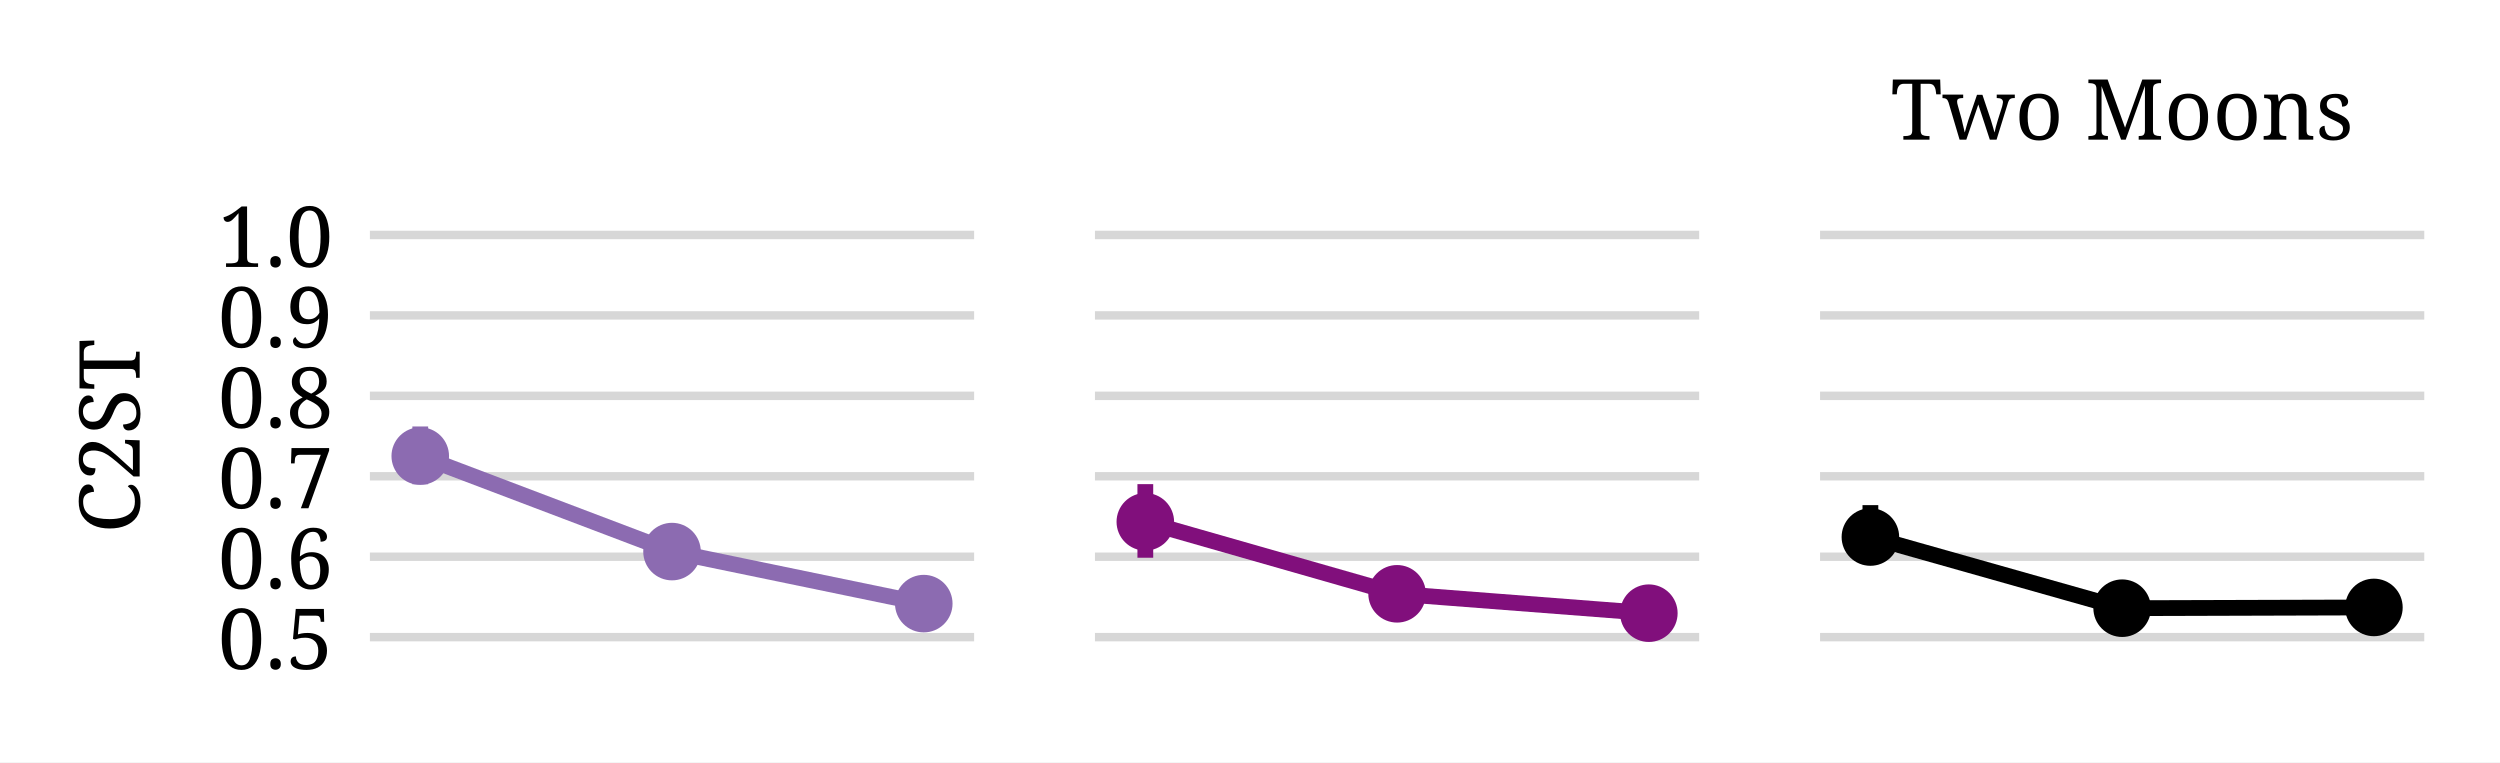
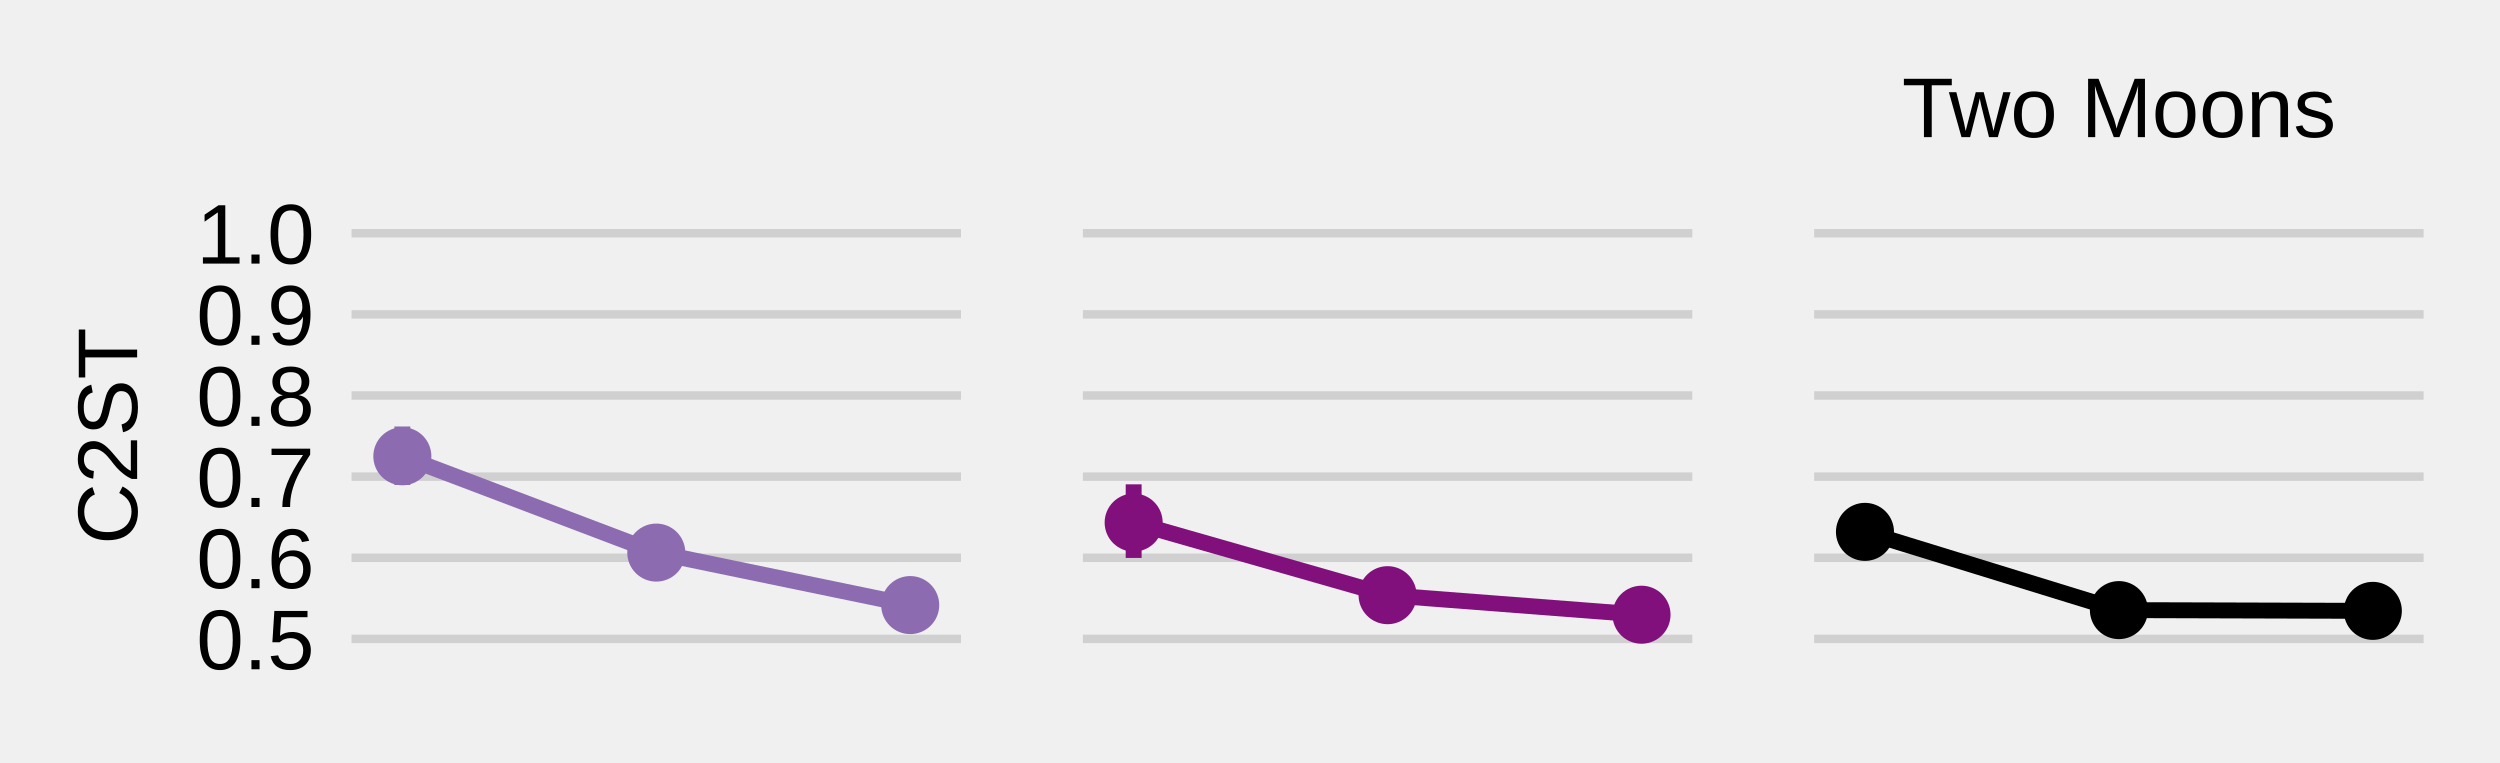
- <svg xmlns="http://www.w3.org/2000/svg" xmlns:xlink="http://www.w3.org/1999/xlink" width="237.665pt" height="72.475pt" viewBox="0 0 237.665 72.475" version="1.1">
+ <svg xmlns="http://www.w3.org/2000/svg" xmlns:xlink="http://www.w3.org/1999/xlink" width="235.636pt" height="71.873pt" viewBox="0 0 235.636 71.873" version="1.1">
  <defs>
    <style type="text/css">*{stroke-linejoin: round; stroke-linecap: butt}</style>
  </defs>
  <g id="figure_1">
    <g id="patch_1">
-       <path d="M 0 72.475  L 237.665 72.475  L 237.665 0  L 0 0  z " style="fill: #ffffff" />
+       <path d="M 0 71.873  L 235.636 71.873  L 235.636 0  L 0 0  L 0 71.873  z " style="fill: none" />
    </g>
    <g id="axes_1">
      <g id="patch_2">
-         <path d="M 35.165 63.631  L 92.606 63.631  L 92.606 19.279  L 35.165 19.279  z " style="fill: #ffffff" />
+         <path d="M 33.136 63.278  L 90.577 63.278  L 90.577 18.926  L 33.136 18.926  L 33.136 63.278  z " style="fill: none" />
      </g>
      <g id="matplotlib.axis_1">
        <g id="xtick_1">
          <g id="line2d_1" />
        </g>
        <g id="xtick_2">
          <g id="line2d_2" />
        </g>
        <g id="xtick_3">
          <g id="line2d_3" />
        </g>
      </g>
      <g id="matplotlib.axis_2">
        <g id="ytick_1">
          <g id="line2d_4">
-             <path d="M 35.165 60.572  L 92.606 60.572  " clip-path="url(#pa36bd4c38a)" style="fill: none; stroke: #b0b0b0; stroke-opacity: 0.5; stroke-width: 0.8; stroke-linecap: square" />
+             <path d="M 33.136 60.219  L 90.577 60.219  " clip-path="url(#p9dfacc47ca)" style="fill: none; stroke: #b0b0b0; stroke-opacity: 0.5; stroke-width: 0.8; stroke-linecap: square" />
          </g>
          <g id="line2d_5" />
          <g id="text_1">
-             <text style="font: 8px 'serif'; text-anchor: end" x="31.665" y="63.611" transform="rotate(-0, 31.665, 63.61137)">0.5</text>
+             <text style="font: 8px 'Arial'; text-anchor: end" x="29.636" y="63.083" transform="rotate(-0, 29.63625, 63.08262)">0.5</text>
          </g>
        </g>
        <g id="ytick_2">
          <g id="line2d_6">
-             <path d="M 35.165 52.925  L 92.606 52.925  " clip-path="url(#pa36bd4c38a)" style="fill: none; stroke: #b0b0b0; stroke-opacity: 0.5; stroke-width: 0.8; stroke-linecap: square" />
+             <path d="M 33.136 52.573  L 90.577 52.573  " clip-path="url(#p9dfacc47ca)" style="fill: none; stroke: #b0b0b0; stroke-opacity: 0.5; stroke-width: 0.8; stroke-linecap: square" />
          </g>
          <g id="line2d_7" />
          <g id="text_2">
-             <text style="font: 8px 'serif'; text-anchor: end" x="31.665" y="55.964" transform="rotate(-0, 31.665, 55.96447)">0.6</text>
+             <text style="font: 8px 'Arial'; text-anchor: end" x="29.636" y="55.436" transform="rotate(-0, 29.63625, 55.43572)">0.6</text>
          </g>
        </g>
        <g id="ytick_3">
          <g id="line2d_8">
-             <path d="M 35.165 45.278  L 92.606 45.278  " clip-path="url(#pa36bd4c38a)" style="fill: none; stroke: #b0b0b0; stroke-opacity: 0.5; stroke-width: 0.8; stroke-linecap: square" />
+             <path d="M 33.136 44.926  L 90.577 44.926  " clip-path="url(#p9dfacc47ca)" style="fill: none; stroke: #b0b0b0; stroke-opacity: 0.5; stroke-width: 0.8; stroke-linecap: square" />
          </g>
          <g id="line2d_9" />
          <g id="text_3">
-             <text style="font: 8px 'serif'; text-anchor: end" x="31.665" y="48.318" transform="rotate(-0, 31.665, 48.31757)">0.7</text>
+             <text style="font: 8px 'Arial'; text-anchor: end" x="29.636" y="47.789" transform="rotate(-0, 29.63625, 47.78882)">0.7</text>
          </g>
        </g>
        <g id="ytick_4">
          <g id="line2d_10">
-             <path d="M 35.165 37.631  L 92.606 37.631  " clip-path="url(#pa36bd4c38a)" style="fill: none; stroke: #b0b0b0; stroke-opacity: 0.5; stroke-width: 0.8; stroke-linecap: square" />
+             <path d="M 33.136 37.279  L 90.577 37.279  " clip-path="url(#p9dfacc47ca)" style="fill: none; stroke: #b0b0b0; stroke-opacity: 0.5; stroke-width: 0.8; stroke-linecap: square" />
          </g>
          <g id="line2d_11" />
          <g id="text_4">
-             <text style="font: 8px 'serif'; text-anchor: end" x="31.665" y="40.671" transform="rotate(-0, 31.665, 40.67068)">0.8</text>
+             <text style="font: 8px 'Arial'; text-anchor: end" x="29.636" y="40.142" transform="rotate(-0, 29.63625, 40.14193)">0.8</text>
          </g>
        </g>
        <g id="ytick_5">
          <g id="line2d_12">
-             <path d="M 35.165 29.984  L 92.606 29.984  " clip-path="url(#pa36bd4c38a)" style="fill: none; stroke: #b0b0b0; stroke-opacity: 0.5; stroke-width: 0.8; stroke-linecap: square" />
+             <path d="M 33.136 29.632  L 90.577 29.632  " clip-path="url(#p9dfacc47ca)" style="fill: none; stroke: #b0b0b0; stroke-opacity: 0.5; stroke-width: 0.8; stroke-linecap: square" />
          </g>
          <g id="line2d_13" />
          <g id="text_5">
-             <text style="font: 8px 'serif'; text-anchor: end" x="31.665" y="33.024" transform="rotate(-0, 31.665, 33.02378)">0.9</text>
+             <text style="font: 8px 'Arial'; text-anchor: end" x="29.636" y="32.495" transform="rotate(-0, 29.63625, 32.49503)">0.9</text>
          </g>
        </g>
        <g id="ytick_6">
          <g id="line2d_14">
-             <path d="M 35.165 22.338  L 92.606 22.338  " clip-path="url(#pa36bd4c38a)" style="fill: none; stroke: #b0b0b0; stroke-opacity: 0.5; stroke-width: 0.8; stroke-linecap: square" />
+             <path d="M 33.136 21.985  L 90.577 21.985  " clip-path="url(#p9dfacc47ca)" style="fill: none; stroke: #b0b0b0; stroke-opacity: 0.5; stroke-width: 0.8; stroke-linecap: square" />
          </g>
          <g id="line2d_15" />
          <g id="text_6">
-             <text style="font: 8px 'serif'; text-anchor: end" x="31.665" y="25.377" transform="rotate(-0, 31.665, 25.37688)">1.0</text>
+             <text style="font: 8px 'Arial'; text-anchor: end" x="29.636" y="24.848" transform="rotate(-0, 29.63625, 24.84813)">1.0</text>
          </g>
        </g>
        <g id="text_7">
-           <text style="font: 8px 'serif'; text-anchor: middle" x="13.279" y="41.455" transform="rotate(-90, 13.27875, 41.45475)">C2ST</text>
+           <text style="font: 8px 'Arial'; text-anchor: middle" x="12.926" y="41.102" transform="rotate(-90, 12.92625, 41.10225)">C2ST</text>
        </g>
      </g>
      <g id="PathCollection_1">
        <defs>
-           <path id="m35eed54ce1" d="M 0 2.236  C 0.593 2.236 1.162 2 1.581 1.581  C 2 1.162 2.236 0.593 2.236 0  C 2.236 -0.593 2 -1.162 1.581 -1.581  C 1.162 -2 0.593 -2.236 0 -2.236  C -0.593 -2.236 -1.162 -2 -1.581 -1.581  C -2 -1.162 -2.236 -0.593 -2.236 0  C -2.236 0.593 -2 1.162 -1.581 1.581  C -1.162 2 -0.593 2.236 0 2.236  z " style="stroke: #8c6bb1" />
+           <path id="mdd76726c21" d="M 0 2.236  C 0.593 2.236 1.162 2 1.581 1.581  C 2 1.162 2.236 0.593 2.236 0  C 2.236 -0.593 2 -1.162 1.581 -1.581  C 1.162 -2 0.593 -2.236 0 -2.236  C -0.593 -2.236 -1.162 -2 -1.581 -1.581  C -2 -1.162 -2.236 -0.593 -2.236 0  C -2.236 0.593 -2 1.162 -1.581 1.581  C -1.162 2 -0.593 2.236 0 2.236  z " style="stroke: #8c6bb1" />
        </defs>
-         <g clip-path="url(#pa36bd4c38a)">
-           <use xlink:href="#m35eed54ce1" x="39.952" y="43.358" style="fill: #8c6bb1; stroke: #8c6bb1" />
-           <use xlink:href="#m35eed54ce1" x="63.886" y="52.437" style="fill: #8c6bb1; stroke: #8c6bb1" />
-           <use xlink:href="#m35eed54ce1" x="87.819" y="57.384" style="fill: #8c6bb1; stroke: #8c6bb1" />
+         <g clip-path="url(#p9dfacc47ca)">
+           <use xlink:href="#mdd76726c21" x="37.923" y="43.006" style="fill: #8c6bb1; stroke: #8c6bb1" />
+           <use xlink:href="#mdd76726c21" x="61.857" y="52.084" style="fill: #8c6bb1; stroke: #8c6bb1" />
+           <use xlink:href="#mdd76726c21" x="85.791" y="57.032" style="fill: #8c6bb1; stroke: #8c6bb1" />
        </g>
      </g>
      <g id="line2d_16">
-         <path d="M 39.952 43.358  L 63.886 52.437  L 87.819 57.384  " clip-path="url(#pa36bd4c38a)" style="fill: none; stroke: #8c6bb1; stroke-width: 1.5; stroke-linecap: square" />
+         <path d="M 37.923 43.006  L 61.857 52.084  L 85.791 57.032  " clip-path="url(#p9dfacc47ca)" style="fill: none; stroke: #8c6bb1; stroke-width: 1.5; stroke-linecap: square" />
      </g>
      <g id="line2d_17">
-         <path d="M 39.952 45.286  L 39.952 41.291  " clip-path="url(#pa36bd4c38a)" style="fill: none; stroke: #8c6bb1; stroke-width: 1.5; stroke-linecap: square" />
+         <path d="M 37.923 44.966  L 37.923 40.946  " clip-path="url(#p9dfacc47ca)" style="fill: none; stroke: #8c6bb1; stroke-width: 1.5; stroke-linecap: square" />
      </g>
      <g id="line2d_18">
-         <path d="M 63.886 54.17  L 63.886 50.647  " clip-path="url(#pa36bd4c38a)" style="fill: none; stroke: #8c6bb1; stroke-width: 1.5; stroke-linecap: square" />
+         <path d="M 61.857 53.842  L 61.857 50.31  " clip-path="url(#p9dfacc47ca)" style="fill: none; stroke: #8c6bb1; stroke-width: 1.5; stroke-linecap: square" />
      </g>
      <g id="line2d_19">
-         <path d="M 87.819 58.44  L 87.819 56.275  " clip-path="url(#pa36bd4c38a)" style="fill: none; stroke: #8c6bb1; stroke-width: 1.5; stroke-linecap: square" />
+         <path d="M 85.791 58.085  L 85.791 55.94  " clip-path="url(#p9dfacc47ca)" style="fill: none; stroke: #8c6bb1; stroke-width: 1.5; stroke-linecap: square" />
      </g>
    </g>
    <g id="axes_2">
      <g id="patch_3">
-         <path d="M 104.094 63.631  L 161.536 63.631  L 161.536 19.279  L 104.094 19.279  z " style="fill: #ffffff" />
+         <path d="M 102.066 63.278  L 159.507 63.278  L 159.507 18.926  L 102.066 18.926  L 102.066 63.278  z " style="fill: none" />
      </g>
      <g id="matplotlib.axis_3">
        <g id="xtick_4">
          <g id="line2d_20" />
        </g>
        <g id="xtick_5">
          <g id="line2d_21" />
        </g>
        <g id="xtick_6">
          <g id="line2d_22" />
        </g>
      </g>
      <g id="matplotlib.axis_4">
        <g id="ytick_7">
          <g id="line2d_23">
-             <path d="M 104.094 60.572  L 161.536 60.572  " clip-path="url(#pffbc1e9627)" style="fill: none; stroke: #b0b0b0; stroke-opacity: 0.5; stroke-width: 0.8; stroke-linecap: square" />
+             <path d="M 102.066 60.219  L 159.507 60.219  " clip-path="url(#p78c7238ff1)" style="fill: none; stroke: #b0b0b0; stroke-opacity: 0.5; stroke-width: 0.8; stroke-linecap: square" />
          </g>
          <g id="line2d_24" />
        </g>
        <g id="ytick_8">
          <g id="line2d_25">
-             <path d="M 104.094 52.925  L 161.536 52.925  " clip-path="url(#pffbc1e9627)" style="fill: none; stroke: #b0b0b0; stroke-opacity: 0.5; stroke-width: 0.8; stroke-linecap: square" />
+             <path d="M 102.066 52.573  L 159.507 52.573  " clip-path="url(#p78c7238ff1)" style="fill: none; stroke: #b0b0b0; stroke-opacity: 0.5; stroke-width: 0.8; stroke-linecap: square" />
          </g>
          <g id="line2d_26" />
        </g>
        <g id="ytick_9">
          <g id="line2d_27">
-             <path d="M 104.094 45.278  L 161.536 45.278  " clip-path="url(#pffbc1e9627)" style="fill: none; stroke: #b0b0b0; stroke-opacity: 0.5; stroke-width: 0.8; stroke-linecap: square" />
+             <path d="M 102.066 44.926  L 159.507 44.926  " clip-path="url(#p78c7238ff1)" style="fill: none; stroke: #b0b0b0; stroke-opacity: 0.5; stroke-width: 0.8; stroke-linecap: square" />
          </g>
          <g id="line2d_28" />
        </g>
        <g id="ytick_10">
          <g id="line2d_29">
-             <path d="M 104.094 37.631  L 161.536 37.631  " clip-path="url(#pffbc1e9627)" style="fill: none; stroke: #b0b0b0; stroke-opacity: 0.5; stroke-width: 0.8; stroke-linecap: square" />
+             <path d="M 102.066 37.279  L 159.507 37.279  " clip-path="url(#p78c7238ff1)" style="fill: none; stroke: #b0b0b0; stroke-opacity: 0.5; stroke-width: 0.8; stroke-linecap: square" />
          </g>
          <g id="line2d_30" />
        </g>
        <g id="ytick_11">
          <g id="line2d_31">
-             <path d="M 104.094 29.984  L 161.536 29.984  " clip-path="url(#pffbc1e9627)" style="fill: none; stroke: #b0b0b0; stroke-opacity: 0.5; stroke-width: 0.8; stroke-linecap: square" />
+             <path d="M 102.066 29.632  L 159.507 29.632  " clip-path="url(#p78c7238ff1)" style="fill: none; stroke: #b0b0b0; stroke-opacity: 0.5; stroke-width: 0.8; stroke-linecap: square" />
          </g>
          <g id="line2d_32" />
        </g>
        <g id="ytick_12">
          <g id="line2d_33">
-             <path d="M 104.094 22.338  L 161.536 22.338  " clip-path="url(#pffbc1e9627)" style="fill: none; stroke: #b0b0b0; stroke-opacity: 0.5; stroke-width: 0.8; stroke-linecap: square" />
+             <path d="M 102.066 21.985  L 159.507 21.985  " clip-path="url(#p78c7238ff1)" style="fill: none; stroke: #b0b0b0; stroke-opacity: 0.5; stroke-width: 0.8; stroke-linecap: square" />
          </g>
          <g id="line2d_34" />
        </g>
      </g>
      <g id="PathCollection_2">
        <defs>
-           <path id="m3448d4a784" d="M 0 2.236  C 0.593 2.236 1.162 2 1.581 1.581  C 2 1.162 2.236 0.593 2.236 0  C 2.236 -0.593 2 -1.162 1.581 -1.581  C 1.162 -2 0.593 -2.236 0 -2.236  C -0.593 -2.236 -1.162 -2 -1.581 -1.581  C -2 -1.162 -2.236 -0.593 -2.236 0  C -2.236 0.593 -2 1.162 -1.581 1.581  C -1.162 2 -0.593 2.236 0 2.236  z " style="stroke: #810f7c" />
+           <path id="mff72a671ac" d="M 0 2.236  C 0.593 2.236 1.162 2 1.581 1.581  C 2 1.162 2.236 0.593 2.236 0  C 2.236 -0.593 2 -1.162 1.581 -1.581  C 1.162 -2 0.593 -2.236 0 -2.236  C -0.593 -2.236 -1.162 -2 -1.581 -1.581  C -2 -1.162 -2.236 -0.593 -2.236 0  C -2.236 0.593 -2 1.162 -1.581 1.581  C -1.162 2 -0.593 2.236 0 2.236  z " style="stroke: #810f7c" />
        </defs>
-         <g clip-path="url(#pffbc1e9627)">
-           <use xlink:href="#m3448d4a784" x="108.881" y="49.607" style="fill: #810f7c; stroke: #810f7c" />
-           <use xlink:href="#m3448d4a784" x="132.815" y="56.451" style="fill: #810f7c; stroke: #810f7c" />
-           <use xlink:href="#m3448d4a784" x="156.749" y="58.293" style="fill: #810f7c; stroke: #810f7c" />
+         <g clip-path="url(#p78c7238ff1)">
+           <use xlink:href="#mff72a671ac" x="106.852" y="49.254" style="fill: #810f7c; stroke: #810f7c" />
+           <use xlink:href="#mff72a671ac" x="130.786" y="56.099" style="fill: #810f7c; stroke: #810f7c" />
+           <use xlink:href="#mff72a671ac" x="154.72" y="57.94" style="fill: #810f7c; stroke: #810f7c" />
        </g>
      </g>
      <g id="line2d_35">
-         <path d="M 108.881 49.607  L 132.815 56.451  L 156.749 58.293  " clip-path="url(#pffbc1e9627)" style="fill: none; stroke: #810f7c; stroke-width: 1.5; stroke-linecap: square" />
+         <path d="M 106.852 49.254  L 130.786 56.099  L 154.72 57.94  " clip-path="url(#p78c7238ff1)" style="fill: none; stroke: #810f7c; stroke-width: 1.5; stroke-linecap: square" />
      </g>
      <g id="line2d_36">
-         <path d="M 108.881 52.272  L 108.881 46.776  " clip-path="url(#pffbc1e9627)" style="fill: none; stroke: #810f7c; stroke-width: 1.5; stroke-linecap: square" />
+         <path d="M 106.852 51.836  L 106.852 46.4  " clip-path="url(#p78c7238ff1)" style="fill: none; stroke: #810f7c; stroke-width: 1.5; stroke-linecap: square" />
      </g>
      <g id="line2d_37">
-         <path d="M 132.815 57.504  L 132.815 55.404  " clip-path="url(#pffbc1e9627)" style="fill: none; stroke: #810f7c; stroke-width: 1.5; stroke-linecap: square" />
+         <path d="M 130.786 57.165  L 130.786 55.018  " clip-path="url(#p78c7238ff1)" style="fill: none; stroke: #810f7c; stroke-width: 1.5; stroke-linecap: square" />
      </g>
      <g id="line2d_38">
-         <path d="M 156.749 59.392  L 156.749 57.126  " clip-path="url(#pffbc1e9627)" style="fill: none; stroke: #810f7c; stroke-width: 1.5; stroke-linecap: square" />
+         <path d="M 154.72 59.052  L 154.72 56.747  " clip-path="url(#p78c7238ff1)" style="fill: none; stroke: #810f7c; stroke-width: 1.5; stroke-linecap: square" />
      </g>
    </g>
    <g id="axes_3">
      <g id="patch_4">
-         <path d="M 173.024 63.631  L 230.465 63.631  L 230.465 19.279  L 173.024 19.279  z " style="fill: #ffffff" />
+         <path d="M 170.995 63.278  L 228.436 63.278  L 228.436 18.926  L 170.995 18.926  L 170.995 63.278  z " style="fill: none" />
      </g>
      <g id="matplotlib.axis_5">
        <g id="xtick_7">
          <g id="line2d_39" />
        </g>
        <g id="xtick_8">
          <g id="line2d_40" />
        </g>
        <g id="xtick_9">
          <g id="line2d_41" />
        </g>
      </g>
      <g id="matplotlib.axis_6">
        <g id="ytick_13">
          <g id="line2d_42">
-             <path d="M 173.024 60.572  L 230.465 60.572  " clip-path="url(#pd85c811cd5)" style="fill: none; stroke: #b0b0b0; stroke-opacity: 0.5; stroke-width: 0.8; stroke-linecap: square" />
+             <path d="M 170.995 60.219  L 228.436 60.219  " clip-path="url(#pdbe56c7efd)" style="fill: none; stroke: #b0b0b0; stroke-opacity: 0.5; stroke-width: 0.8; stroke-linecap: square" />
          </g>
          <g id="line2d_43" />
        </g>
        <g id="ytick_14">
          <g id="line2d_44">
-             <path d="M 173.024 52.925  L 230.465 52.925  " clip-path="url(#pd85c811cd5)" style="fill: none; stroke: #b0b0b0; stroke-opacity: 0.5; stroke-width: 0.8; stroke-linecap: square" />
+             <path d="M 170.995 52.573  L 228.436 52.573  " clip-path="url(#pdbe56c7efd)" style="fill: none; stroke: #b0b0b0; stroke-opacity: 0.5; stroke-width: 0.8; stroke-linecap: square" />
          </g>
          <g id="line2d_45" />
        </g>
        <g id="ytick_15">
          <g id="line2d_46">
-             <path d="M 173.024 45.278  L 230.465 45.278  " clip-path="url(#pd85c811cd5)" style="fill: none; stroke: #b0b0b0; stroke-opacity: 0.5; stroke-width: 0.8; stroke-linecap: square" />
+             <path d="M 170.995 44.926  L 228.436 44.926  " clip-path="url(#pdbe56c7efd)" style="fill: none; stroke: #b0b0b0; stroke-opacity: 0.5; stroke-width: 0.8; stroke-linecap: square" />
          </g>
          <g id="line2d_47" />
        </g>
        <g id="ytick_16">
          <g id="line2d_48">
-             <path d="M 173.024 37.631  L 230.465 37.631  " clip-path="url(#pd85c811cd5)" style="fill: none; stroke: #b0b0b0; stroke-opacity: 0.5; stroke-width: 0.8; stroke-linecap: square" />
+             <path d="M 170.995 37.279  L 228.436 37.279  " clip-path="url(#pdbe56c7efd)" style="fill: none; stroke: #b0b0b0; stroke-opacity: 0.5; stroke-width: 0.8; stroke-linecap: square" />
          </g>
          <g id="line2d_49" />
        </g>
        <g id="ytick_17">
          <g id="line2d_50">
-             <path d="M 173.024 29.984  L 230.465 29.984  " clip-path="url(#pd85c811cd5)" style="fill: none; stroke: #b0b0b0; stroke-opacity: 0.5; stroke-width: 0.8; stroke-linecap: square" />
+             <path d="M 170.995 29.632  L 228.436 29.632  " clip-path="url(#pdbe56c7efd)" style="fill: none; stroke: #b0b0b0; stroke-opacity: 0.5; stroke-width: 0.8; stroke-linecap: square" />
          </g>
          <g id="line2d_51" />
        </g>
        <g id="ytick_18">
          <g id="line2d_52">
-             <path d="M 173.024 22.338  L 230.465 22.338  " clip-path="url(#pd85c811cd5)" style="fill: none; stroke: #b0b0b0; stroke-opacity: 0.5; stroke-width: 0.8; stroke-linecap: square" />
+             <path d="M 170.995 21.985  L 228.436 21.985  " clip-path="url(#pdbe56c7efd)" style="fill: none; stroke: #b0b0b0; stroke-opacity: 0.5; stroke-width: 0.8; stroke-linecap: square" />
          </g>
          <g id="line2d_53" />
        </g>
      </g>
      <g id="PathCollection_3">
        <defs>
-           <path id="m912e1dc7be" d="M 0 2.236  C 0.593 2.236 1.162 2 1.581 1.581  C 2 1.162 2.236 0.593 2.236 0  C 2.236 -0.593 2 -1.162 1.581 -1.581  C 1.162 -2 0.593 -2.236 0 -2.236  C -0.593 -2.236 -1.162 -2 -1.581 -1.581  C -2 -1.162 -2.236 -0.593 -2.236 0  C -2.236 0.593 -2 1.162 -1.581 1.581  C -1.162 2 -0.593 2.236 0 2.236  z " style="stroke: #000000" />
+           <path id="md7d90b02a5" d="M 0 2.236  C 0.593 2.236 1.162 2 1.581 1.581  C 2 1.162 2.236 0.593 2.236 0  C 2.236 -0.593 2 -1.162 1.581 -1.581  C 1.162 -2 0.593 -2.236 0 -2.236  C -0.593 -2.236 -1.162 -2 -1.581 -1.581  C -2 -1.162 -2.236 -0.593 -2.236 0  C -2.236 0.593 -2 1.162 -1.581 1.581  C -1.162 2 -0.593 2.236 0 2.236  z " style="stroke: #000000" />
        </defs>
-         <g clip-path="url(#pd85c811cd5)">
-           <use xlink:href="#m912e1dc7be" x="177.811" y="51.053" style="stroke: #000000" />
-           <use xlink:href="#m912e1dc7be" x="201.744" y="57.819" style="stroke: #000000" />
-           <use xlink:href="#m912e1dc7be" x="225.678" y="57.747" style="stroke: #000000" />
+         <g clip-path="url(#pdbe56c7efd)">
+           <use xlink:href="#md7d90b02a5" x="175.782" y="50.131" style="stroke: #000000" />
+           <use xlink:href="#md7d90b02a5" x="199.716" y="57.505" style="stroke: #000000" />
+           <use xlink:href="#md7d90b02a5" x="223.649" y="57.577" style="stroke: #000000" />
        </g>
      </g>
      <g id="line2d_54">
-         <path d="M 177.811 51.053  L 201.744 57.819  L 225.678 57.747  " clip-path="url(#pd85c811cd5)" style="fill: none; stroke: #000000; stroke-width: 1.5; stroke-linecap: square" />
+         <path d="M 175.782 50.131  L 199.716 57.505  L 223.649 57.577  " clip-path="url(#pdbe56c7efd)" style="fill: none; stroke: #000000; stroke-width: 1.5; stroke-linecap: square" />
      </g>
      <g id="line2d_55">
-         <path d="M 177.811 52.883  L 177.811 48.768  " clip-path="url(#pd85c811cd5)" style="fill: none; stroke: #000000; stroke-width: 1.5; stroke-linecap: square" />
+         <path d="M 175.782 51.6  L 175.782 48.36  " clip-path="url(#pdbe56c7efd)" style="fill: none; stroke: #000000; stroke-width: 1.5; stroke-linecap: square" />
      </g>
      <g id="line2d_56">
-         <path d="M 201.744 58.817  L 201.744 56.786  " clip-path="url(#pd85c811cd5)" style="fill: none; stroke: #000000; stroke-width: 1.5; stroke-linecap: square" />
+         <path d="M 199.716 58.955  L 199.716 55.814  " clip-path="url(#pdbe56c7efd)" style="fill: none; stroke: #000000; stroke-width: 1.5; stroke-linecap: square" />
      </g>
      <g id="line2d_57">
-         <path d="M 225.678 58.594  L 225.678 56.871  " clip-path="url(#pd85c811cd5)" style="fill: none; stroke: #000000; stroke-width: 1.5; stroke-linecap: square" />
+         <path d="M 223.649 58.48  L 223.649 56.64  " clip-path="url(#pdbe56c7efd)" style="fill: none; stroke: #000000; stroke-width: 1.5; stroke-linecap: square" />
      </g>
      <g id="text_8">
-         <text style="font: 8px 'serif'; text-anchor: middle" x="201.744" y="13.279" transform="rotate(-0, 201.7444, 13.27875)">Two Moons</text>
+         <text style="font: 8px 'Arial'; text-anchor: middle" x="199.716" y="12.926" transform="rotate(-0, 199.7157, 12.92625)">Two Moons</text>
      </g>
    </g>
  </g>
  <defs>
-     <clipPath id="pa36bd4c38a">
-       <rect x="35.165" y="19.279" width="57.441" height="44.352" />
+     <clipPath id="p9dfacc47ca">
+       <rect x="33.136" y="18.926" width="57.441" height="44.352" />
    </clipPath>
-     <clipPath id="pffbc1e9627">
-       <rect x="104.094" y="19.279" width="57.441" height="44.352" />
+     <clipPath id="p78c7238ff1">
+       <rect x="102.066" y="18.926" width="57.441" height="44.352" />
    </clipPath>
-     <clipPath id="pd85c811cd5">
-       <rect x="173.024" y="19.279" width="57.441" height="44.352" />
+     <clipPath id="pdbe56c7efd">
+       <rect x="170.995" y="18.926" width="57.441" height="44.352" />
    </clipPath>
  </defs>
</svg>
